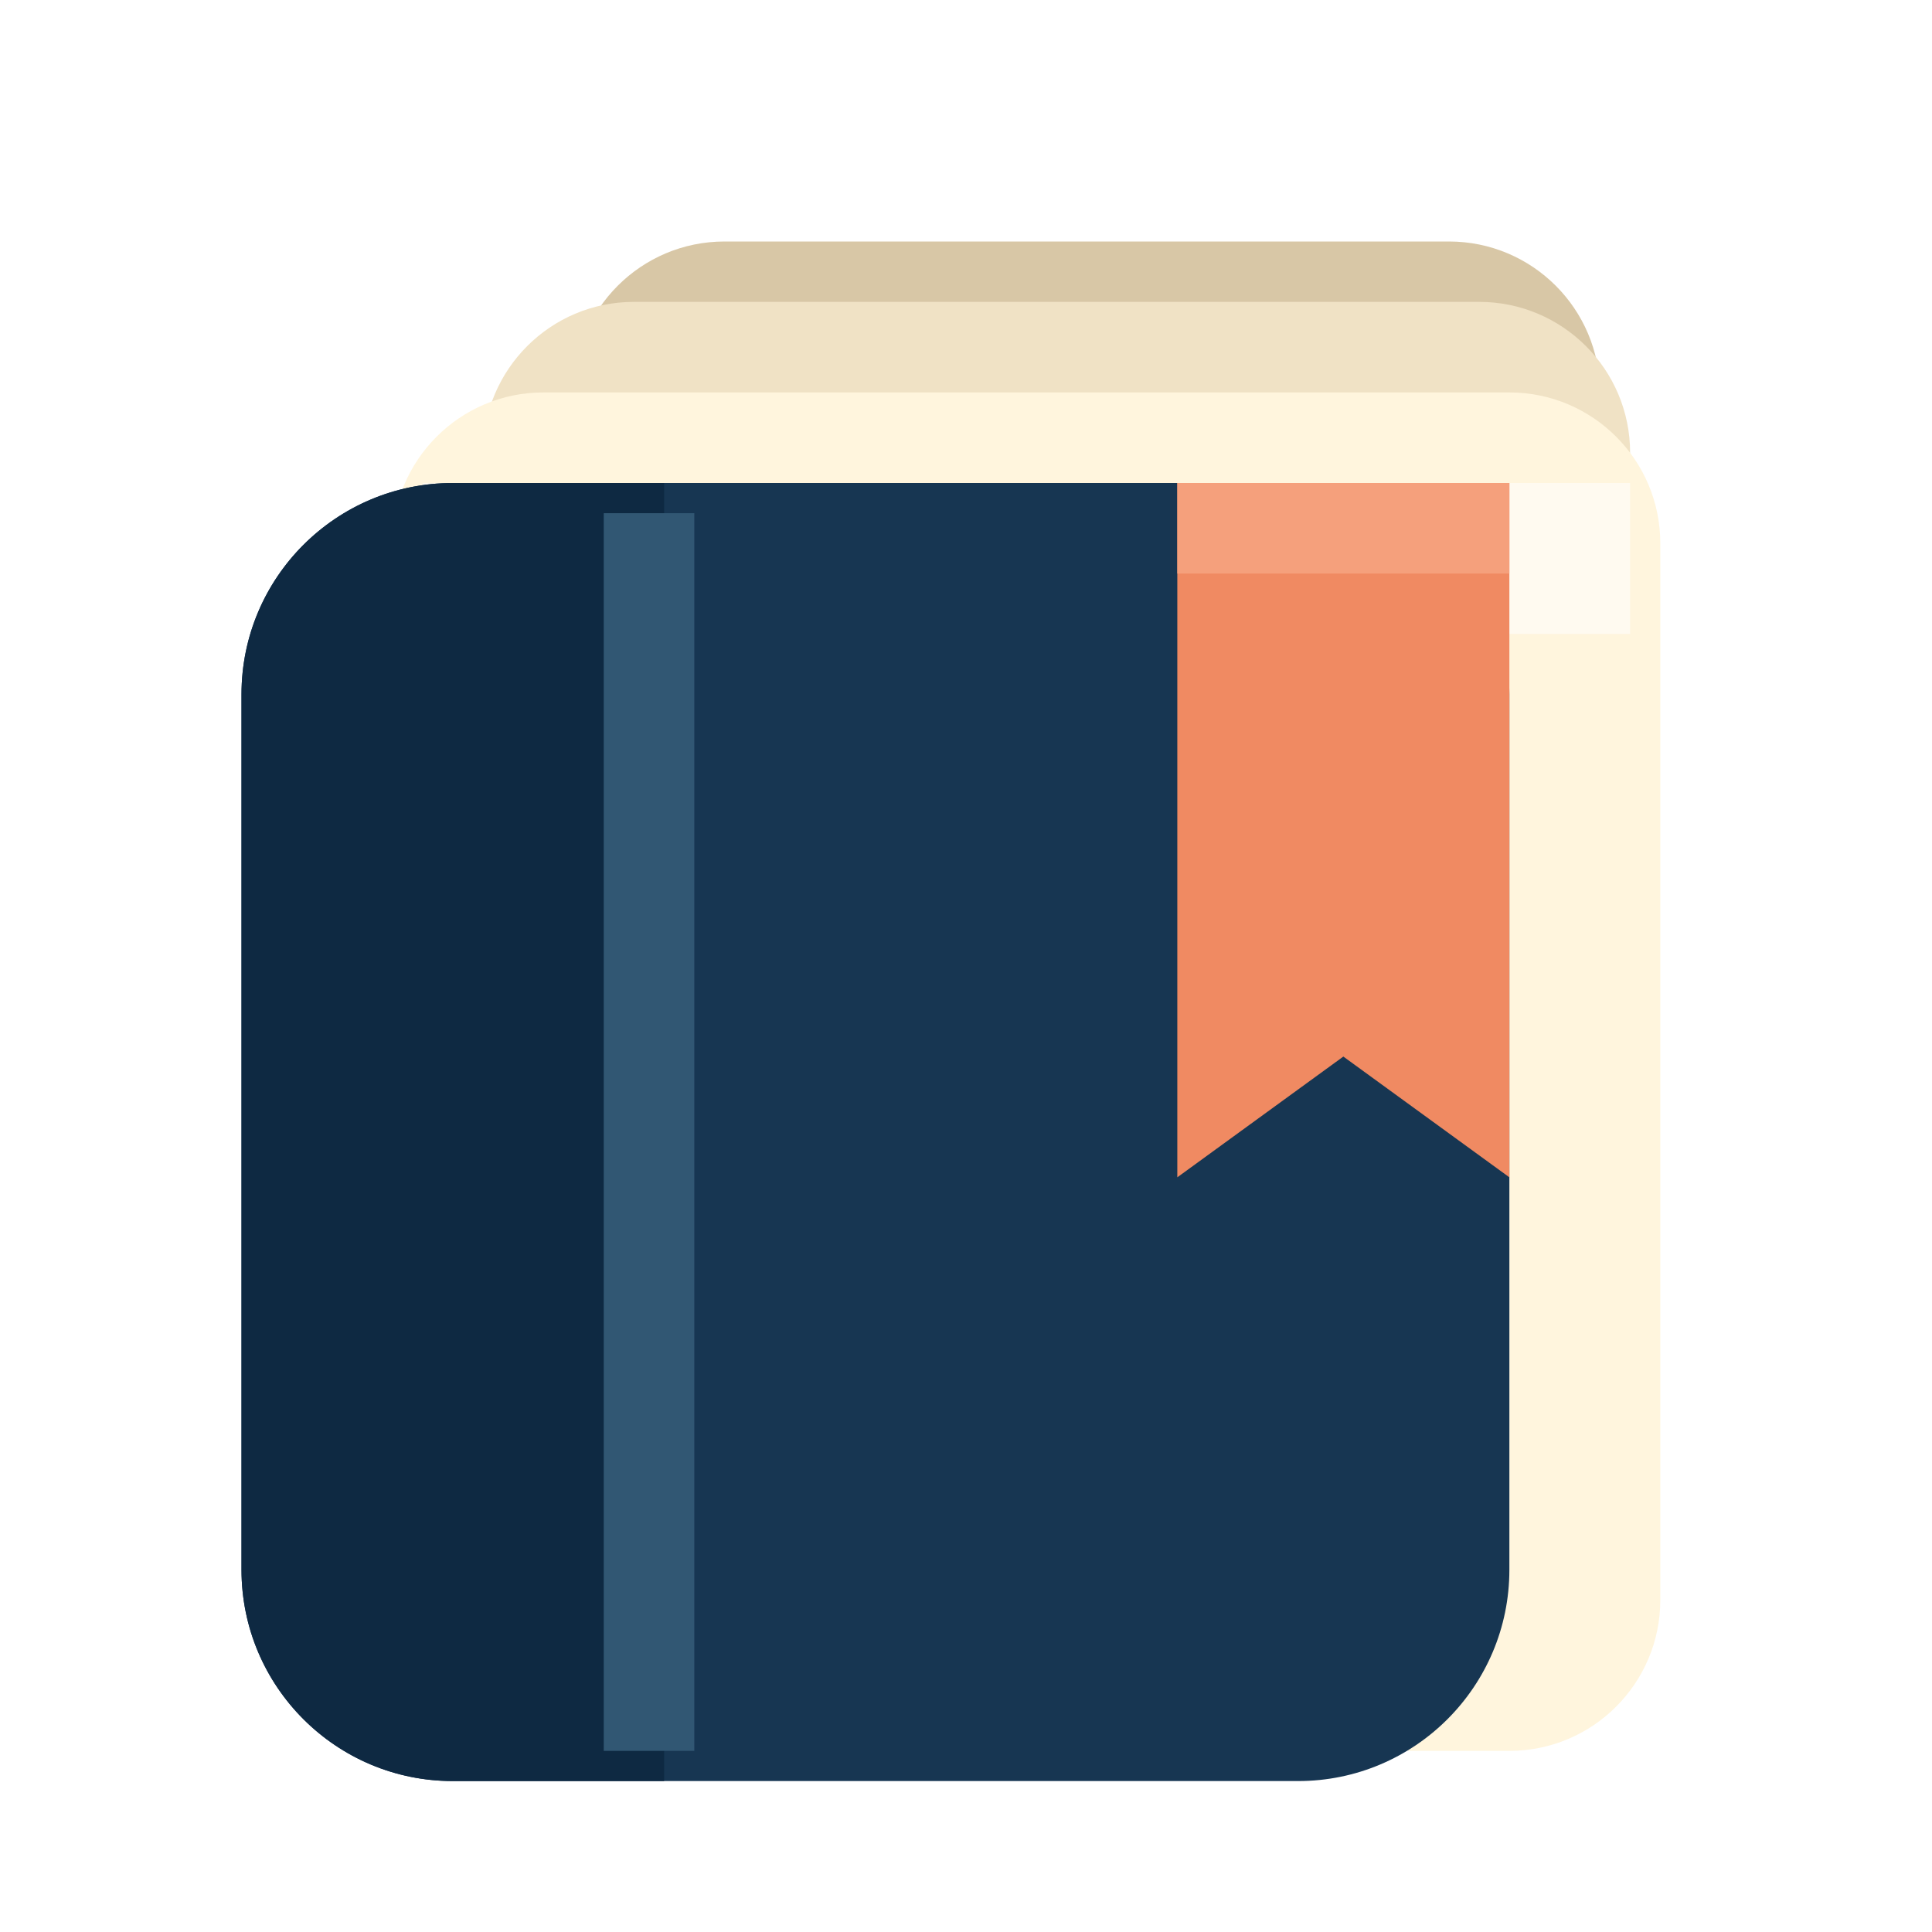
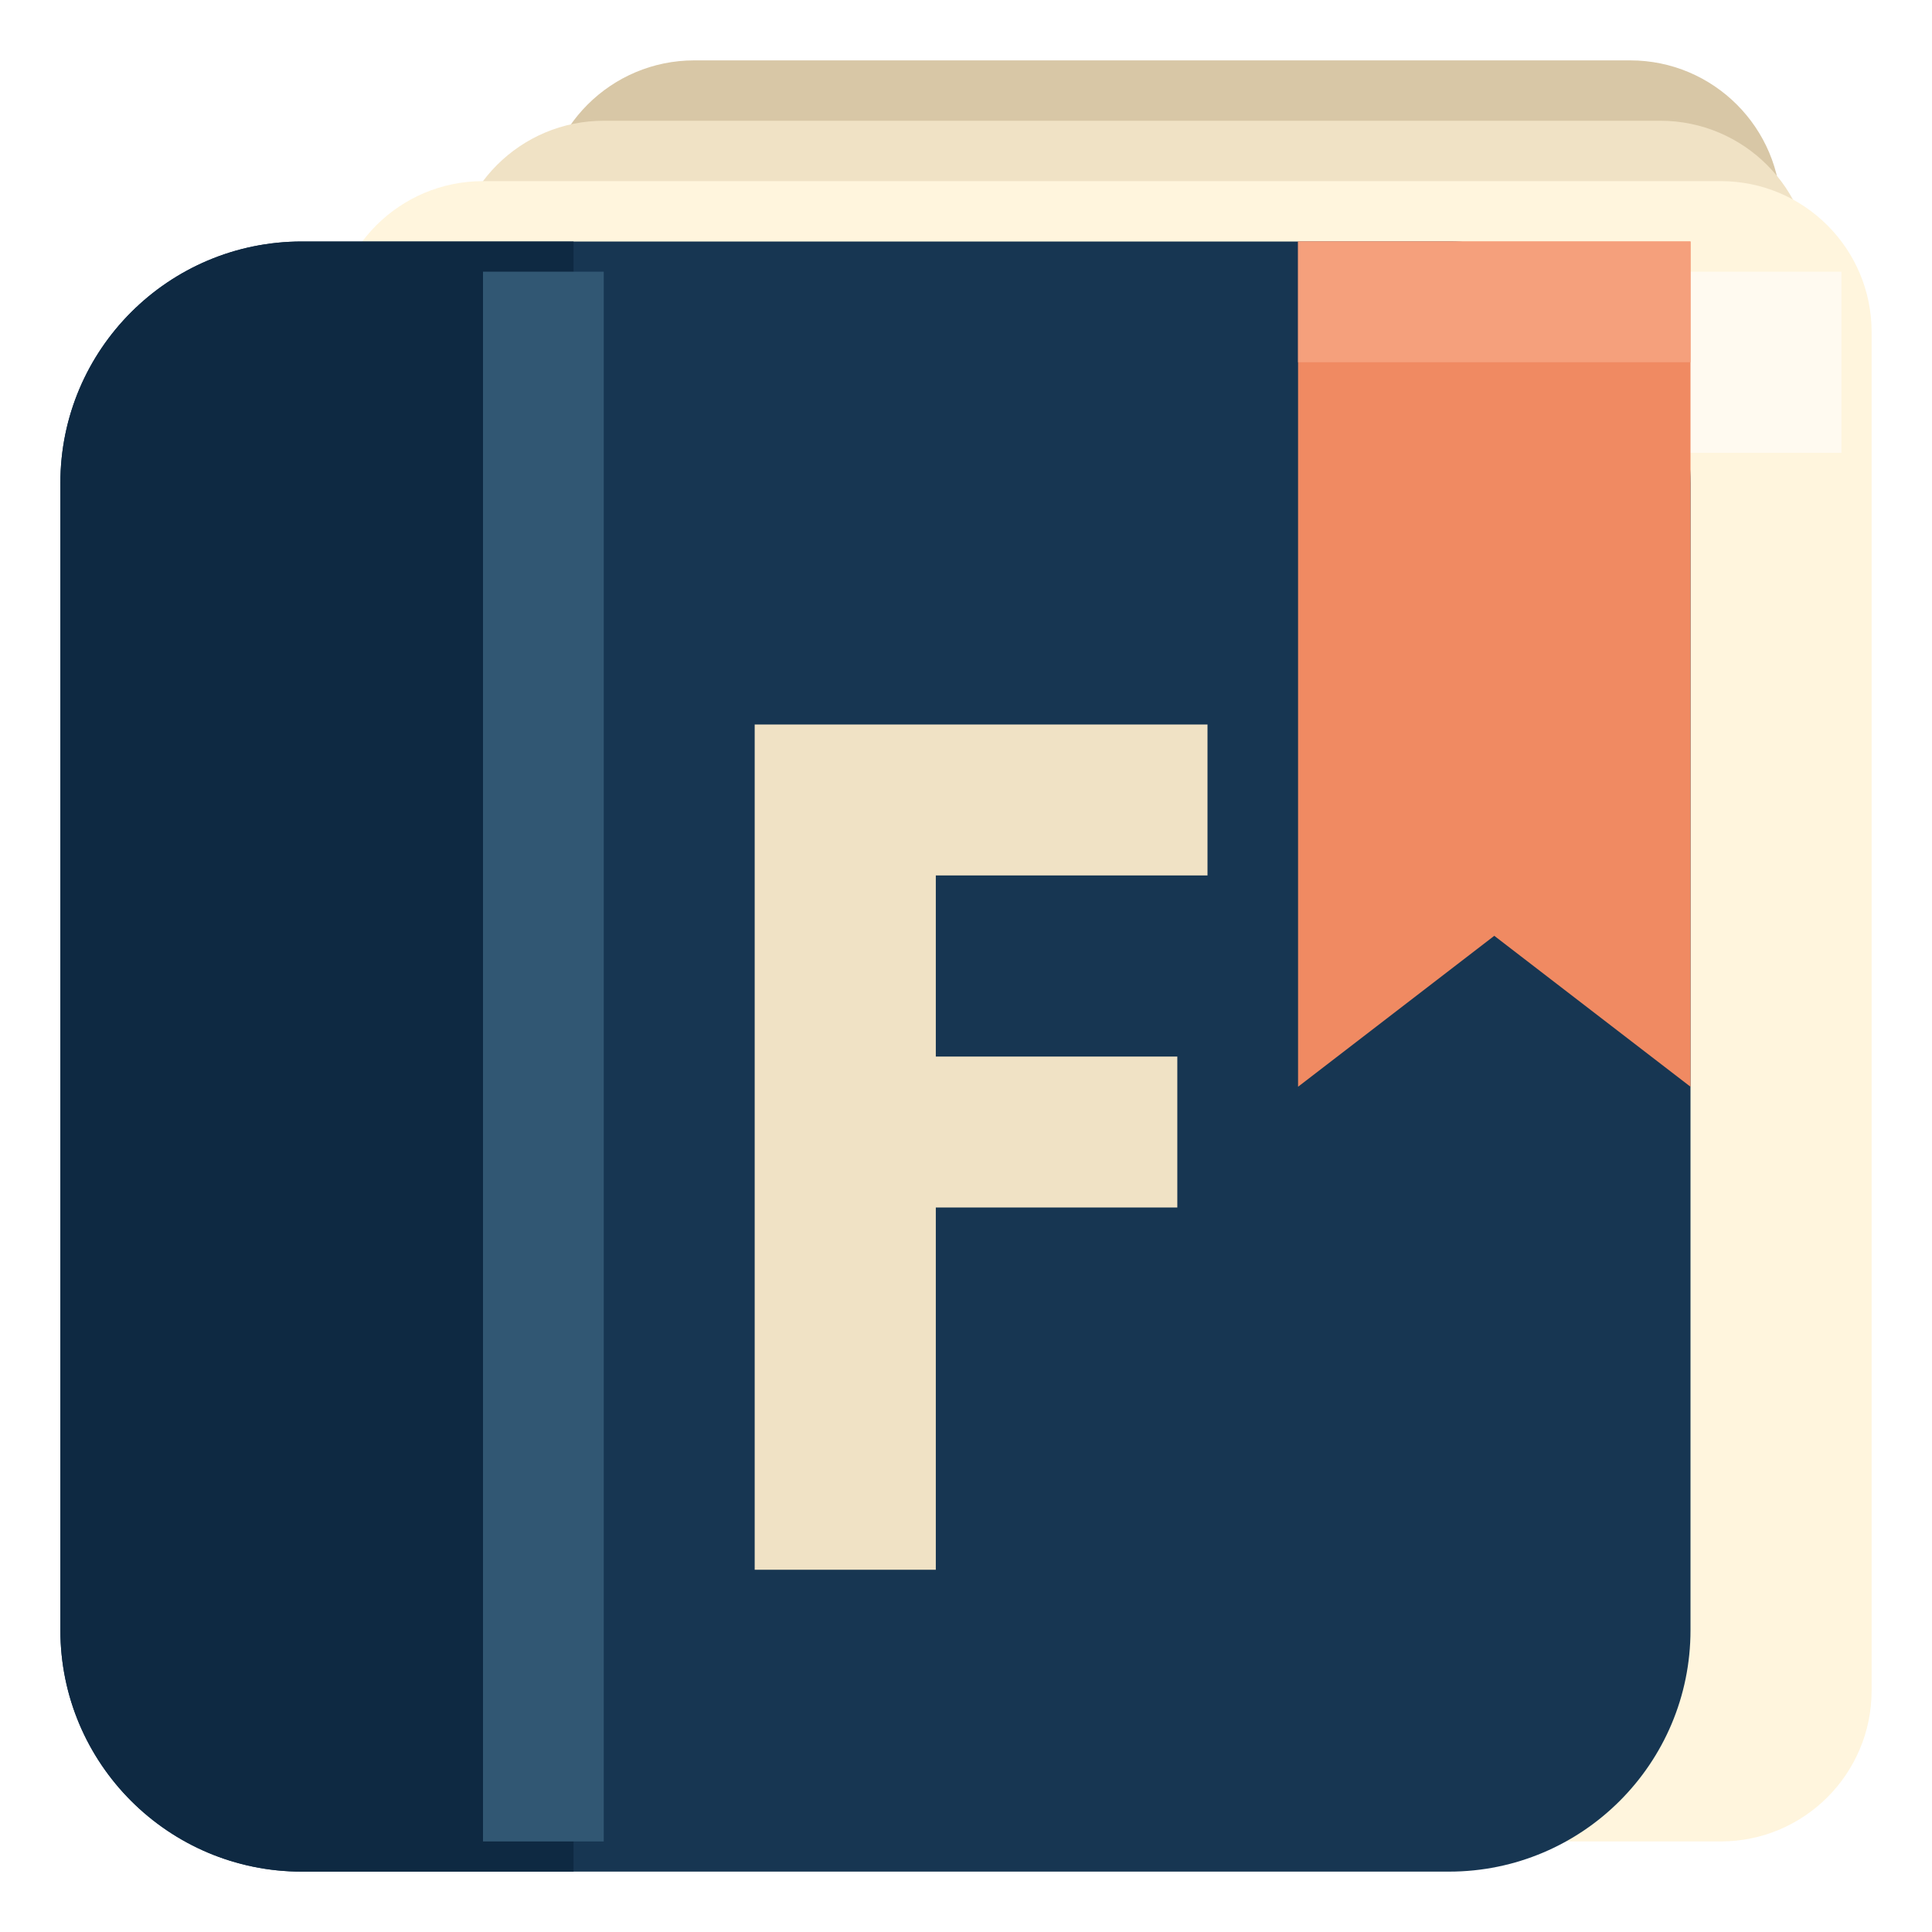
<svg xmlns="http://www.w3.org/2000/svg" width="64" height="64" viewBox="0 0 64 64">
-   <rect x="19" y="8" width="34" height="45" rx="5" fill="#d8c7a6" />
-   <rect x="16" y="10" width="38" height="45" rx="5" fill="#f0e2c5" />
-   <rect x="13" y="13" width="42" height="45" rx="5" fill="#fff5dd" />
-   <path d="M14 16h40v5H14z" fill="#fffaf0" />
-   <rect x="8" y="16" width="42" height="43" rx="7" fill="#173652" />
-   <path d="M15 16h7v43h-7a7 7 0 0 1-7-7V23a7 7 0 0 1 7-7z" fill="#0e2942" />
-   <path d="M20 17h3v41h-3z" fill="#315773" />
-   <path d="M39 16h11v23l-5.5-4-5.5 4z" fill="#f08a62" />
-   <path d="M39 16h11v3H39z" fill="#f5a07c" />
+   <rect x="18" y="2" width="41" height="52" rx="5" fill="#d8c7a6" />
+   <rect x="15" y="4" width="45" height="54" rx="5" fill="#f0e2c5" />
+   <rect x="11" y="6" width="51" height="55" rx="5" fill="#fff5dd" />
+   <path d="M12 9h49v6H12z" fill="#fffaf0" />
+   <rect x="2" y="8" width="54" height="54" rx="8" fill="#173652" />
+   <path d="M10 8h9v54h-9a8 8 0 0 1-8-8V16a8 8 0 0 1 8-8z" fill="#0e2942" />
+   <path d="M16 9h4v52h-4z" fill="#315773" />
+   <path d="M25 24h15v5H31v6h8v5h-8v12h-6V24z" fill="#f0e2c5" />
+   <path d="M43 8h13v28l-6.5-5-6.5 5z" fill="#f08a62" />
+   <path d="M43 8h13v4H43z" fill="#f5a07c" />
</svg>
